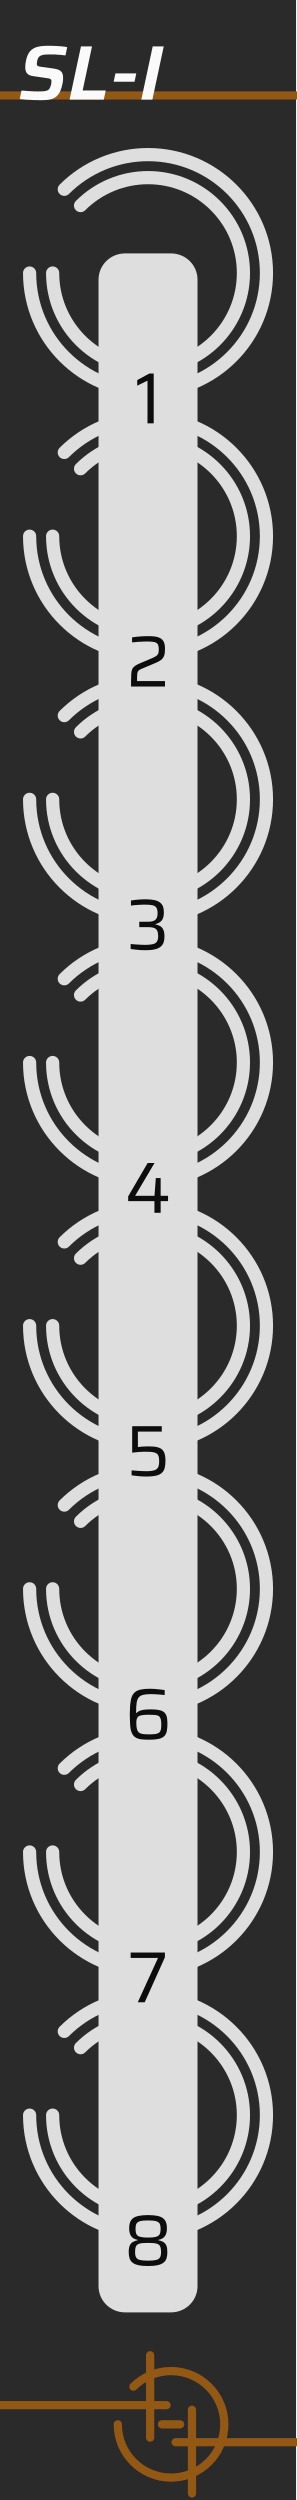
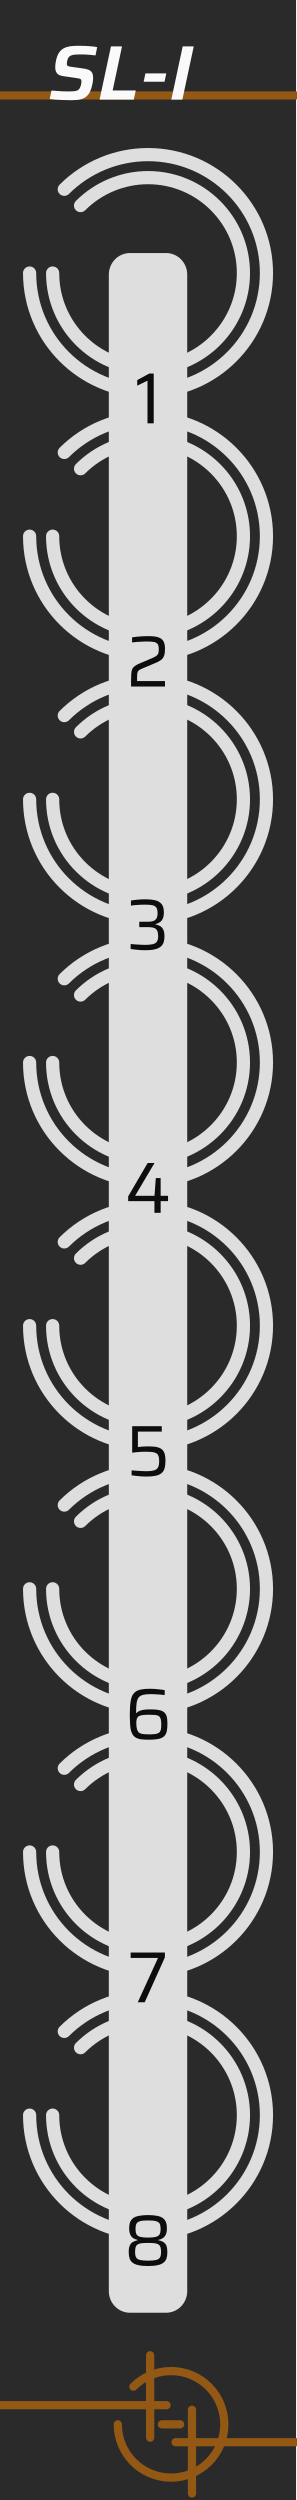
<svg xmlns="http://www.w3.org/2000/svg" width="100%" height="100%" viewBox="0 0 45 380" version="1.1" xml:space="preserve" style="fill-rule:evenodd;clip-rule:evenodd;stroke-linecap:round;stroke-linejoin:round;stroke-miterlimit:1.5;">
  <g id="background" transform="matrix(0.3,0,0,1,0,0)">
    <rect x="0" y="0" width="150" height="380" style="fill:rgb(42,42,42);" />
  </g>
  <g id="not-things-lines" transform="matrix(0.00411803,0,0,0.00411803,-22.2673,355.894)">
    <g transform="matrix(0.978109,0,0,0.959074,7233.25,-101.159)">
      <path d="M4760,3985L9305.27,3985" style="fill:none;stroke:rgb(148,88,21);stroke-width:313.37px;" />
    </g>
    <g transform="matrix(0.970692,0,0,0.959074,7272.62,-101.159)">
      <path d="M4410,2560L-1921.67,2560" style="fill:none;stroke:rgb(148,88,21);stroke-width:314.58px;" />
    </g>
    <g transform="matrix(0.96045,0,0,0.96045,7473.62,-1632.04)">
      <path d="M5226.34,4325L5226.34,7541.25" style="fill:none;stroke:rgb(148,88,21);stroke-width:316.04px;" />
    </g>
    <g transform="matrix(0.959074,0,0,0.960269,7146.63,-1632.54)">
      <path d="M3964.79,5400L3964.79,2232.68" style="fill:none;stroke:rgb(148,88,21);stroke-width:316.3px;" />
    </g>
    <g transform="matrix(0.959074,0,0,0.959074,7323.91,-101.095)">
      <path d="M4235,3297L4935,3297" style="fill:none;stroke:rgb(148,88,21);stroke-width:316.5px;" />
    </g>
    <g transform="matrix(0.950864,0,0,0.950864,7164.38,-150.825)">
      <path d="M3330.5,1915.9C3704.78,1541.63 4221.7,1310 4792.3,1310C5933.49,1310 6860,2236.51 6860,3377.7C6860,4518.9 5933.49,5445.4 4792.3,5445.4C3651.1,5445.4 2724.6,4518.9 2724.6,3377.7" style="fill:none;stroke:rgb(148,88,21);stroke-width:319.23px;" />
    </g>
  </g>
  <g id="input" transform="matrix(1,0,0,1,-4,-10)">
    <g id="controls-background">
-       <g transform="matrix(0.994738,0,0,0.916412,0.229272,29.4938)">
-         <path d="M33.447,25.105L33.447,357.924C33.447,360.032 31.87,361.744 29.928,361.744L22.891,361.744C20.949,361.744 19.373,360.032 19.373,357.924L19.373,25.105C19.373,22.997 20.949,21.285 22.891,21.285L29.928,21.285C31.87,21.285 33.447,22.997 33.447,25.105Z" style="fill:rgb(222,222,222);stroke:rgb(222,222,222);stroke-width:1.05px;" />
+       <g transform="matrix(0.78158,0,0,0.916412,5.85871,29.4938)">
+         <path d="M33.447,24.286L33.447,358.743C33.447,360.399 31.87,361.744 29.928,361.744L22.891,361.744C20.949,361.744 19.373,360.399 19.373,358.743L19.373,24.286C19.373,22.63 20.949,21.285 22.891,21.285L29.928,21.285C31.87,21.285 33.447,22.63 33.447,24.286Z" style="fill:rgb(222,222,222);stroke:rgb(222,222,222);stroke-width:1.17px;" />
      </g>
      <g id="in-8" transform="matrix(1.56522,0,0,1.56522,-14.9783,-168.587)">
        <path d="M15,319.5C15,325.851 20.149,331 26.5,331C32.847,331 38,325.847 38,319.5C38,313.153 32.847,308 26.5,308C23.45,308 20.525,309.212 18.368,311.368C20.525,309.212 23.45,308 26.5,308C32.847,308 38,313.153 38,319.5C38,325.847 32.847,331 26.5,331C20.149,331 15,325.851 15,319.5Z" style="fill:none;stroke:rgb(222,222,222);stroke-width:1.28px;stroke-linecap:butt;stroke-miterlimit:2;" />
      </g>
      <g id="in-7" transform="matrix(1.56522,0,0,1.56522,-14.9783,-145.978)">
        <path d="M15,279.5C15,285.851 20.149,291 26.5,291C32.847,291 38,285.847 38,279.5C38,273.153 32.847,268 26.5,268C23.45,268 20.525,269.212 18.368,271.368C20.525,269.212 23.45,268 26.5,268C32.847,268 38,273.153 38,279.5C38,285.847 32.847,291 26.5,291C20.149,291 15,285.851 15,279.5Z" style="fill:none;stroke:rgb(222,222,222);stroke-width:1.28px;stroke-linecap:butt;stroke-miterlimit:2;" />
      </g>
      <g id="in-6" transform="matrix(1.56522,0,0,1.56522,-14.9783,-123.37)">
        <path d="M15,239.5C15,245.851 20.149,251 26.5,251C32.847,251 38,245.847 38,239.5C38,233.153 32.847,228 26.5,228C23.45,228 20.525,229.212 18.368,231.368C20.525,229.212 23.45,228 26.5,228C32.847,228 38,233.153 38,239.5C38,245.847 32.847,251 26.5,251C20.149,251 15,245.851 15,239.5Z" style="fill:none;stroke:rgb(222,222,222);stroke-width:1.28px;stroke-linecap:butt;stroke-miterlimit:2;" />
      </g>
      <g id="in-5" transform="matrix(1.56522,0,0,1.56522,-14.9783,-100.761)">
        <path d="M15,199.5C15,205.851 20.149,211 26.5,211C32.847,211 38,205.847 38,199.5C38,193.153 32.847,188 26.5,188C23.45,188 20.525,189.212 18.368,191.368C20.525,189.212 23.45,188 26.5,188C32.847,188 38,193.153 38,199.5C38,205.847 32.847,211 26.5,211C20.149,211 15,205.851 15,199.5Z" style="fill:none;stroke:rgb(222,222,222);stroke-width:1.28px;stroke-linecap:butt;stroke-miterlimit:2;" />
      </g>
      <g id="in-4" transform="matrix(1.56522,0,0,1.56522,-14.9783,-78.1522)">
        <path d="M15,159.5C15,165.851 20.149,171 26.5,171C32.847,171 38,165.847 38,159.5C38,153.153 32.847,148 26.5,148C23.45,148 20.525,149.212 18.368,151.368C20.525,149.212 23.45,148 26.5,148C32.847,148 38,153.153 38,159.5C38,165.847 32.847,171 26.5,171C20.149,171 15,165.851 15,159.5Z" style="fill:none;stroke:rgb(222,222,222);stroke-width:1.28px;stroke-linecap:butt;stroke-miterlimit:2;" />
      </g>
      <g id="in-3" transform="matrix(1.56522,0,0,1.56522,-14.9783,-55.5435)">
        <path d="M15,119.5C15,125.851 20.149,131 26.5,131C32.847,131 38,125.847 38,119.5C38,113.153 32.847,108 26.5,108C23.45,108 20.525,109.212 18.368,111.368C20.525,109.212 23.45,108 26.5,108C32.847,108 38,113.153 38,119.5C38,125.847 32.847,131 26.5,131C20.149,131 15,125.851 15,119.5Z" style="fill:none;stroke:rgb(222,222,222);stroke-width:1.28px;stroke-linecap:butt;stroke-miterlimit:2;" />
      </g>
      <g id="in-2" transform="matrix(1.56522,0,0,1.56522,-14.9783,-32.9348)">
        <path d="M15,79.5C15,85.851 20.149,91 26.5,91C32.847,91 38,85.847 38,79.5C38,73.153 32.847,68 26.5,68C23.45,68 20.525,69.212 18.368,71.368C20.525,69.212 23.45,68 26.5,68C32.847,68 38,73.153 38,79.5C38,85.847 32.847,91 26.5,91C20.149,91 15,85.851 15,79.5Z" style="fill:none;stroke:rgb(222,222,222);stroke-width:1.28px;stroke-linecap:butt;stroke-miterlimit:2;" />
      </g>
      <g id="in-1" transform="matrix(1.56522,0,0,1.56522,-14.9783,-10.3261)">
        <path d="M15,39.5C15,45.851 20.149,51 26.5,51C32.847,51 38,45.847 38,39.5C38,33.153 32.847,28 26.5,28C23.45,28 20.525,29.212 18.368,31.368C20.525,29.212 23.45,28 26.5,28C32.847,28 38,33.153 38,39.5C38,45.847 32.847,51 26.5,51C20.149,51 15,45.851 15,39.5Z" style="fill:none;stroke:rgb(222,222,222);stroke-width:1.28px;stroke-linecap:butt;stroke-miterlimit:2;" />
      </g>
-       <g id="in-11" transform="matrix(1.26087,0,0,1.26087,-6.91304,1.69564)">
-         <path d="M15,39.5C15,45.851 20.149,51 26.5,51C32.847,51 38,45.847 38,39.5C38,33.153 32.847,28 26.5,28C23.45,28 20.525,29.212 18.368,31.368C20.525,29.212 23.45,28 26.5,28C32.847,28 38,33.153 38,39.5C38,45.847 32.847,51 26.5,51C20.149,51 15,45.851 15,39.5Z" style="fill:none;stroke:rgb(222,222,222);stroke-width:1.59px;stroke-linecap:butt;stroke-miterlimit:2;" />
-       </g>
      <g id="in-81" transform="matrix(1.26087,0,0,1.26087,-6.91304,-71.3478)">
        <path d="M15,319.5C15,325.851 20.149,331 26.5,331C32.847,331 38,325.847 38,319.5C38,313.153 32.847,308 26.5,308C23.45,308 20.525,309.212 18.368,311.368C20.525,309.212 23.45,308 26.5,308C32.847,308 38,313.153 38,319.5C38,325.847 32.847,331 26.5,331C20.149,331 15,325.851 15,319.5Z" style="fill:none;stroke:rgb(222,222,222);stroke-width:1.59px;stroke-linecap:butt;stroke-miterlimit:2;" />
      </g>
      <g id="in-71" transform="matrix(1.26087,0,0,1.26087,-6.91304,-60.9131)">
        <path d="M15,279.5C15,285.851 20.149,291 26.5,291C32.847,291 38,285.847 38,279.5C38,273.153 32.847,268 26.5,268C23.45,268 20.525,269.212 18.368,271.368C20.525,269.212 23.45,268 26.5,268C32.847,268 38,273.153 38,279.5C38,285.847 32.847,291 26.5,291C20.149,291 15,285.851 15,279.5Z" style="fill:none;stroke:rgb(222,222,222);stroke-width:1.59px;stroke-linecap:butt;stroke-miterlimit:2;" />
      </g>
      <g id="in-61" transform="matrix(1.26087,0,0,1.26087,-6.91304,-50.4783)">
        <path d="M15,239.5C15,245.851 20.149,251 26.5,251C32.847,251 38,245.847 38,239.5C38,233.153 32.847,228 26.5,228C23.45,228 20.525,229.212 18.368,231.368C20.525,229.212 23.45,228 26.5,228C32.847,228 38,233.153 38,239.5C38,245.847 32.847,251 26.5,251C20.149,251 15,245.851 15,239.5Z" style="fill:none;stroke:rgb(222,222,222);stroke-width:1.59px;stroke-linecap:butt;stroke-miterlimit:2;" />
      </g>
      <g id="in-51" transform="matrix(1.26087,0,0,1.26087,-6.91304,-40.0435)">
        <path d="M15,199.5C15,205.851 20.149,211 26.5,211C32.847,211 38,205.847 38,199.5C38,193.153 32.847,188 26.5,188C23.45,188 20.525,189.212 18.368,191.368C20.525,189.212 23.45,188 26.5,188C32.847,188 38,193.153 38,199.5C38,205.847 32.847,211 26.5,211C20.149,211 15,205.851 15,199.5Z" style="fill:none;stroke:rgb(222,222,222);stroke-width:1.59px;stroke-linecap:butt;stroke-miterlimit:2;" />
      </g>
      <g id="in-41" transform="matrix(1.26087,0,0,1.26087,-6.91304,-29.6087)">
        <path d="M15,159.5C15,165.851 20.149,171 26.5,171C32.847,171 38,165.847 38,159.5C38,153.153 32.847,148 26.5,148C23.45,148 20.525,149.212 18.368,151.368C20.525,149.212 23.45,148 26.5,148C32.847,148 38,153.153 38,159.5C38,165.847 32.847,171 26.5,171C20.149,171 15,165.851 15,159.5Z" style="fill:none;stroke:rgb(222,222,222);stroke-width:1.59px;stroke-linecap:butt;stroke-miterlimit:2;" />
      </g>
      <g id="in-31" transform="matrix(1.26087,0,0,1.26087,-6.91304,-19.1739)">
        <path d="M15,119.5C15,125.851 20.149,131 26.5,131C32.847,131 38,125.847 38,119.5C38,113.153 32.847,108 26.5,108C23.45,108 20.525,109.212 18.368,111.368C20.525,109.212 23.45,108 26.5,108C32.847,108 38,113.153 38,119.5C38,125.847 32.847,131 26.5,131C20.149,131 15,125.851 15,119.5Z" style="fill:rgb(222,222,222);stroke:rgb(222,222,222);stroke-width:1.59px;stroke-linecap:butt;stroke-miterlimit:2;" />
      </g>
      <g id="in-21" transform="matrix(1.26087,0,0,1.26087,-6.91304,-8.73914)">
        <path d="M15,79.5C15,85.851 20.149,91 26.5,91C32.847,91 38,85.847 38,79.5C38,73.153 32.847,68 26.5,68C23.45,68 20.525,69.212 18.368,71.368C20.525,69.212 23.45,68 26.5,68C32.847,68 38,73.153 38,79.5C38,85.847 32.847,91 26.5,91C20.149,91 15,85.851 15,79.5Z" style="fill:none;stroke:rgb(222,222,222);stroke-width:1.59px;stroke-linecap:butt;stroke-miterlimit:2;" />
+       </g>
+       <g id="in-11" transform="matrix(1.26087,0,0,1.26087,-6.91304,1.69564)">
+         <path d="M15,39.5C15,45.851 20.149,51 26.5,51C32.847,51 38,45.847 38,39.5C38,33.153 32.847,28 26.5,28C23.45,28 20.525,29.212 18.368,31.368C20.525,29.212 23.45,28 26.5,28C32.847,28 38,33.153 38,39.5C38,45.847 32.847,51 26.5,51C20.149,51 15,45.851 15,39.5Z" style="fill:none;stroke:rgb(222,222,222);stroke-width:1.59px;stroke-linecap:butt;stroke-miterlimit:2;" />
      </g>
    </g>
    <g id="text" transform="matrix(1,0,0,1,42.4702,14.5)">
      <g transform="matrix(1,0,0,1,-15.9642,339.848)">
        <g transform="matrix(11,0,0,11,-3.7565,0)">
          <path d="M0.341,0.008C0.285,0.008 0.239,0.004 0.204,-0.005C0.169,-0.013 0.142,-0.025 0.123,-0.042C0.104,-0.058 0.092,-0.078 0.085,-0.102C0.078,-0.125 0.074,-0.153 0.074,-0.184C0.074,-0.223 0.079,-0.254 0.089,-0.276C0.098,-0.297 0.112,-0.313 0.131,-0.324C0.15,-0.335 0.172,-0.343 0.199,-0.349L0.199,-0.353C0.158,-0.361 0.128,-0.378 0.109,-0.403C0.09,-0.428 0.08,-0.465 0.08,-0.515C0.08,-0.546 0.084,-0.572 0.092,-0.595C0.1,-0.618 0.114,-0.636 0.133,-0.652C0.152,-0.667 0.179,-0.678 0.213,-0.685C0.247,-0.692 0.29,-0.696 0.341,-0.696C0.392,-0.696 0.435,-0.692 0.469,-0.685C0.503,-0.678 0.53,-0.667 0.549,-0.652C0.568,-0.636 0.582,-0.618 0.59,-0.595C0.598,-0.572 0.602,-0.546 0.602,-0.515C0.602,-0.465 0.592,-0.428 0.573,-0.403C0.554,-0.378 0.524,-0.361 0.483,-0.353L0.483,-0.349C0.51,-0.343 0.533,-0.335 0.552,-0.324C0.57,-0.313 0.584,-0.297 0.594,-0.276C0.603,-0.254 0.608,-0.223 0.608,-0.184C0.608,-0.153 0.604,-0.125 0.598,-0.102C0.591,-0.078 0.578,-0.058 0.559,-0.042C0.54,-0.025 0.513,-0.013 0.478,-0.005C0.443,0.004 0.398,0.008 0.341,0.008ZM0.341,-0.066C0.387,-0.066 0.423,-0.069 0.449,-0.075C0.475,-0.08 0.494,-0.092 0.505,-0.109C0.516,-0.126 0.521,-0.152 0.521,-0.187C0.521,-0.214 0.518,-0.236 0.513,-0.253C0.508,-0.269 0.499,-0.281 0.486,-0.29C0.472,-0.299 0.454,-0.304 0.431,-0.307C0.408,-0.31 0.378,-0.311 0.341,-0.311C0.304,-0.311 0.274,-0.31 0.251,-0.307C0.228,-0.304 0.21,-0.299 0.197,-0.29C0.184,-0.281 0.174,-0.269 0.17,-0.253C0.165,-0.236 0.162,-0.214 0.162,-0.187C0.162,-0.152 0.167,-0.126 0.178,-0.109C0.189,-0.092 0.207,-0.08 0.233,-0.075C0.259,-0.069 0.295,-0.066 0.341,-0.066ZM0.341,-0.385C0.388,-0.385 0.424,-0.388 0.449,-0.395C0.474,-0.401 0.491,-0.413 0.501,-0.43C0.51,-0.447 0.515,-0.471 0.515,-0.503C0.515,-0.535 0.511,-0.56 0.502,-0.577C0.493,-0.594 0.475,-0.605 0.451,-0.612C0.426,-0.619 0.389,-0.622 0.341,-0.622C0.293,-0.622 0.257,-0.619 0.232,-0.612C0.207,-0.605 0.19,-0.594 0.181,-0.577C0.172,-0.56 0.168,-0.535 0.168,-0.503C0.168,-0.471 0.173,-0.447 0.182,-0.43C0.191,-0.413 0.209,-0.401 0.234,-0.395C0.259,-0.388 0.294,-0.385 0.341,-0.385Z" style="fill:rgb(13,13,13);fill-rule:nonzero;" />
        </g>
      </g>
      <g transform="matrix(1,0,0,1,-15.9642,299.848)">
        <g transform="matrix(11,0,0,11,-3.0965,0)">
          <path d="M0.139,-0L0.419,-0.613L0.041,-0.613L0.041,-0.688L0.514,-0.688L0.514,-0.621L0.235,-0L0.139,-0Z" style="fill:rgb(13,13,13);fill-rule:nonzero;" />
        </g>
      </g>
      <g transform="matrix(1,0,0,1,-15.9642,259.848)">
        <g transform="matrix(11,0,0,11,-3.6135,0)">
          <path d="M0.347,0.008C0.301,0.008 0.262,0.006 0.23,0.002C0.197,-0.003 0.17,-0.012 0.15,-0.027C0.129,-0.041 0.112,-0.063 0.101,-0.093C0.094,-0.108 0.089,-0.127 0.086,-0.15C0.083,-0.173 0.08,-0.2 0.079,-0.231C0.077,-0.262 0.076,-0.297 0.076,-0.337C0.076,-0.374 0.077,-0.407 0.079,-0.437C0.08,-0.467 0.083,-0.494 0.087,-0.517C0.09,-0.54 0.095,-0.561 0.101,-0.579C0.112,-0.61 0.129,-0.634 0.15,-0.651C0.171,-0.668 0.199,-0.679 0.232,-0.686C0.265,-0.693 0.306,-0.696 0.354,-0.696C0.371,-0.696 0.392,-0.695 0.415,-0.694C0.438,-0.692 0.462,-0.69 0.487,-0.687C0.511,-0.684 0.535,-0.681 0.558,-0.678L0.558,-0.609C0.537,-0.612 0.516,-0.614 0.493,-0.616C0.47,-0.617 0.448,-0.619 0.427,-0.62C0.405,-0.621 0.387,-0.622 0.372,-0.622C0.325,-0.622 0.288,-0.619 0.261,-0.612C0.233,-0.605 0.212,-0.593 0.198,-0.575C0.184,-0.557 0.175,-0.531 0.17,-0.497C0.165,-0.462 0.163,-0.417 0.163,-0.361L0.169,-0.361C0.176,-0.369 0.187,-0.377 0.2,-0.385C0.213,-0.392 0.233,-0.399 0.259,-0.404C0.284,-0.409 0.319,-0.411 0.362,-0.411C0.404,-0.411 0.44,-0.409 0.47,-0.404C0.5,-0.399 0.524,-0.39 0.543,-0.377C0.562,-0.364 0.575,-0.344 0.584,-0.319C0.592,-0.294 0.596,-0.26 0.596,-0.218C0.596,-0.174 0.593,-0.137 0.587,-0.108C0.58,-0.079 0.568,-0.056 0.55,-0.039C0.532,-0.022 0.507,-0.01 0.474,-0.003C0.441,0.004 0.399,0.008 0.347,0.008ZM0.339,-0.066C0.374,-0.066 0.402,-0.067 0.425,-0.07C0.448,-0.073 0.465,-0.079 0.478,-0.088C0.491,-0.097 0.499,-0.11 0.504,-0.127C0.509,-0.144 0.511,-0.168 0.511,-0.199C0.511,-0.231 0.509,-0.256 0.504,-0.275C0.499,-0.294 0.491,-0.308 0.479,-0.317C0.467,-0.326 0.45,-0.331 0.427,-0.334C0.404,-0.336 0.375,-0.337 0.339,-0.337C0.3,-0.337 0.268,-0.335 0.245,-0.331C0.222,-0.327 0.204,-0.321 0.194,-0.312C0.183,-0.303 0.175,-0.291 0.172,-0.277C0.168,-0.263 0.166,-0.246 0.166,-0.226C0.166,-0.189 0.169,-0.16 0.175,-0.139C0.18,-0.118 0.19,-0.102 0.203,-0.091C0.216,-0.08 0.233,-0.074 0.255,-0.071C0.277,-0.068 0.305,-0.066 0.339,-0.066Z" style="fill:rgb(13,13,13);fill-rule:nonzero;" />
        </g>
      </g>
      <g transform="matrix(1,0,0,1,-15.9642,219.848)">
        <g transform="matrix(11,0,0,11,-3.4045,0)">
          <path d="M0.287,0.008C0.266,0.008 0.244,0.007 0.219,0.006C0.194,0.004 0.17,0.002 0.146,-0.001C0.122,-0.003 0.101,-0.006 0.082,-0.009L0.082,-0.078C0.105,-0.076 0.129,-0.074 0.154,-0.072C0.179,-0.07 0.202,-0.069 0.224,-0.068C0.246,-0.067 0.265,-0.066 0.281,-0.066C0.318,-0.066 0.349,-0.068 0.373,-0.073C0.396,-0.077 0.415,-0.084 0.428,-0.095C0.44,-0.105 0.45,-0.119 0.455,-0.137C0.46,-0.154 0.463,-0.176 0.463,-0.203C0.463,-0.232 0.46,-0.256 0.455,-0.274C0.449,-0.291 0.439,-0.304 0.425,-0.313C0.41,-0.322 0.39,-0.328 0.365,-0.331C0.34,-0.334 0.307,-0.335 0.267,-0.335C0.254,-0.335 0.237,-0.335 0.218,-0.334C0.198,-0.333 0.177,-0.331 0.155,-0.329C0.133,-0.327 0.111,-0.325 0.09,-0.322L0.09,-0.688L0.499,-0.688L0.499,-0.613L0.169,-0.613L0.169,-0.399C0.182,-0.401 0.198,-0.403 0.216,-0.405C0.233,-0.406 0.251,-0.407 0.27,-0.408C0.288,-0.409 0.305,-0.409 0.321,-0.409C0.37,-0.409 0.41,-0.405 0.44,-0.397C0.47,-0.389 0.493,-0.377 0.509,-0.36C0.524,-0.343 0.535,-0.322 0.541,-0.298C0.547,-0.273 0.55,-0.245 0.55,-0.213C0.55,-0.172 0.546,-0.138 0.539,-0.11C0.531,-0.081 0.518,-0.059 0.499,-0.042C0.48,-0.025 0.453,-0.012 0.419,-0.004C0.385,0.004 0.341,0.008 0.287,0.008Z" style="fill:rgb(13,13,13);fill-rule:nonzero;" />
        </g>
      </g>
      <g transform="matrix(1,0,0,1,-15.9642,179.848)">
        <g transform="matrix(11,0,0,11,-3.531,0)">
          <path d="M0.409,-0L0.409,-0.161L0.046,-0.161L0.046,-0.227L0.315,-0.688L0.41,-0.688L0.142,-0.235L0.41,-0.235L0.428,-0.48L0.495,-0.48L0.495,-0.235L0.597,-0.235L0.597,-0.161L0.495,-0.161L0.495,-0L0.409,-0Z" style="fill:rgb(13,13,13);fill-rule:nonzero;" />
        </g>
      </g>
      <g transform="matrix(1,0,0,1,-15.9642,139.848)">
        <g transform="matrix(11,0,0,11,-3.3055,0)">
          <path d="M0.264,0.008C0.243,0.008 0.221,0.007 0.196,0.006C0.171,0.004 0.146,0.002 0.123,-0.001C0.099,-0.004 0.078,-0.006 0.06,-0.009L0.06,-0.078C0.083,-0.076 0.106,-0.074 0.131,-0.072C0.156,-0.07 0.179,-0.069 0.201,-0.068C0.223,-0.067 0.242,-0.066 0.258,-0.066C0.297,-0.066 0.331,-0.069 0.358,-0.074C0.385,-0.079 0.406,-0.09 0.42,-0.107C0.433,-0.124 0.44,-0.15 0.44,-0.187C0.44,-0.218 0.436,-0.242 0.427,-0.261C0.418,-0.279 0.404,-0.292 0.385,-0.3C0.366,-0.307 0.34,-0.311 0.308,-0.311L0.179,-0.311L0.179,-0.386L0.308,-0.386C0.331,-0.386 0.351,-0.389 0.37,-0.395C0.389,-0.401 0.404,-0.412 0.415,-0.429C0.426,-0.446 0.432,-0.47 0.432,-0.503C0.432,-0.539 0.426,-0.565 0.414,-0.582C0.402,-0.599 0.383,-0.61 0.356,-0.615C0.329,-0.62 0.293,-0.622 0.248,-0.622C0.23,-0.622 0.21,-0.621 0.188,-0.62C0.166,-0.619 0.144,-0.617 0.123,-0.616C0.101,-0.614 0.081,-0.612 0.064,-0.609L0.064,-0.679C0.082,-0.682 0.103,-0.685 0.126,-0.688C0.149,-0.69 0.173,-0.692 0.198,-0.694C0.223,-0.695 0.245,-0.696 0.265,-0.696C0.314,-0.696 0.354,-0.692 0.387,-0.685C0.42,-0.678 0.446,-0.667 0.465,-0.652C0.484,-0.637 0.498,-0.619 0.507,-0.596C0.515,-0.573 0.519,-0.546 0.519,-0.515C0.519,-0.465 0.509,-0.428 0.489,-0.403C0.468,-0.378 0.439,-0.362 0.402,-0.353L0.402,-0.349C0.427,-0.344 0.449,-0.336 0.468,-0.325C0.487,-0.314 0.501,-0.297 0.512,-0.274C0.522,-0.251 0.527,-0.221 0.527,-0.184C0.527,-0.155 0.524,-0.128 0.517,-0.105C0.509,-0.081 0.497,-0.061 0.478,-0.044C0.459,-0.027 0.433,-0.014 0.399,-0.006C0.364,0.004 0.319,0.008 0.264,0.008Z" style="fill:rgb(13,13,13);fill-rule:nonzero;" />
        </g>
      </g>
      <g transform="matrix(1,0,0,1,-15.9642,99.848)">
        <g transform="matrix(11,0,0,11,-3.355,0)">
          <path d="M0.07,-0L0.07,-0.08C0.07,-0.118 0.071,-0.15 0.073,-0.176C0.074,-0.201 0.079,-0.222 0.086,-0.239C0.093,-0.256 0.105,-0.27 0.121,-0.282C0.136,-0.294 0.158,-0.306 0.187,-0.318L0.368,-0.395C0.392,-0.406 0.41,-0.416 0.422,-0.425C0.434,-0.434 0.442,-0.446 0.447,-0.459C0.451,-0.472 0.453,-0.49 0.453,-0.512C0.453,-0.544 0.448,-0.568 0.439,-0.584C0.429,-0.599 0.412,-0.61 0.388,-0.615C0.363,-0.62 0.329,-0.622 0.284,-0.622C0.268,-0.622 0.249,-0.621 0.226,-0.62C0.203,-0.619 0.179,-0.617 0.154,-0.616C0.129,-0.614 0.106,-0.612 0.084,-0.609L0.084,-0.679C0.103,-0.682 0.126,-0.685 0.152,-0.688C0.177,-0.69 0.204,-0.692 0.232,-0.694C0.259,-0.695 0.285,-0.696 0.31,-0.696C0.342,-0.696 0.372,-0.694 0.399,-0.691C0.426,-0.688 0.451,-0.68 0.472,-0.669C0.493,-0.658 0.51,-0.64 0.522,-0.617C0.533,-0.593 0.539,-0.561 0.539,-0.521C0.539,-0.481 0.535,-0.449 0.527,-0.426C0.518,-0.402 0.505,-0.383 0.487,-0.369C0.468,-0.354 0.444,-0.341 0.414,-0.328L0.208,-0.241C0.191,-0.234 0.178,-0.225 0.171,-0.216C0.163,-0.207 0.158,-0.195 0.156,-0.18C0.154,-0.165 0.153,-0.145 0.153,-0.122L0.153,-0.075L0.539,-0.075L0.539,-0L0.07,-0Z" style="fill:rgb(13,13,13);fill-rule:nonzero;" />
        </g>
      </g>
      <g transform="matrix(1,0,0,1,-15.9642,59.848)">
        <g transform="matrix(11,0,0,11,-2.068,0)">
          <path d="M0.18,-0L0.18,-0.59L0.038,-0.521L0.038,-0.598L0.205,-0.688L0.266,-0.688L0.266,-0L0.18,-0Z" style="fill:rgb(13,13,13);fill-rule:nonzero;" />
        </g>
      </g>
    </g>
  </g>
  <g id="LED" transform="matrix(0.596842,0,0,1.70526,-3.02895,-7.71429)">
    <ellipse cx="72.094" cy="16.252" rx="3.351" ry="1.173" style="fill:rgb(42,42,42);" />
  </g>
  <g transform="matrix(0.00402788,0,0,0.0039495,7.51945,-1.22874)">
    <path d="M-1866.85,3985L9305.27,3985" style="fill:none;stroke:rgb(148,88,21);stroke-width:313.37px;" />
  </g>
-   <g transform="matrix(1,0,0,1,-49.7751,4.90775)">
+   <g transform="matrix(1,0,0,1,-45.2153,4.90775)">
    <g transform="matrix(11.75,0,0,11.75,52.4108,10.2272)">
      <path d="M0.3,0.008C0.271,0.008 0.241,0.007 0.209,0.006C0.176,0.005 0.145,0.003 0.114,0.001C0.083,-0.002 0.056,-0.004 0.031,-0.007L0.054,-0.117C0.078,-0.115 0.103,-0.113 0.129,-0.111C0.155,-0.109 0.18,-0.107 0.205,-0.106C0.229,-0.105 0.25,-0.104 0.267,-0.104C0.289,-0.104 0.308,-0.105 0.324,-0.106C0.339,-0.107 0.353,-0.108 0.364,-0.111C0.375,-0.113 0.385,-0.116 0.394,-0.12C0.401,-0.124 0.407,-0.13 0.412,-0.137C0.417,-0.143 0.421,-0.151 0.425,-0.16C0.429,-0.169 0.432,-0.178 0.435,-0.188C0.437,-0.197 0.439,-0.207 0.44,-0.216C0.44,-0.225 0.441,-0.232 0.441,-0.238C0.441,-0.248 0.439,-0.256 0.434,-0.261C0.429,-0.266 0.421,-0.27 0.409,-0.273C0.397,-0.276 0.38,-0.278 0.358,-0.281L0.206,-0.303C0.166,-0.308 0.139,-0.321 0.124,-0.341C0.109,-0.36 0.102,-0.387 0.102,-0.421C0.102,-0.433 0.103,-0.447 0.105,-0.462C0.107,-0.476 0.11,-0.492 0.113,-0.508C0.122,-0.549 0.135,-0.583 0.152,-0.608C0.169,-0.632 0.189,-0.651 0.214,-0.664C0.238,-0.677 0.266,-0.685 0.299,-0.69C0.331,-0.694 0.367,-0.696 0.406,-0.696C0.435,-0.696 0.464,-0.695 0.494,-0.694C0.524,-0.693 0.552,-0.691 0.579,-0.688C0.606,-0.685 0.628,-0.682 0.645,-0.678L0.623,-0.571C0.604,-0.574 0.583,-0.576 0.56,-0.578C0.536,-0.58 0.512,-0.582 0.487,-0.583C0.462,-0.584 0.439,-0.584 0.417,-0.584C0.396,-0.584 0.379,-0.583 0.364,-0.582C0.349,-0.581 0.336,-0.579 0.325,-0.576C0.314,-0.573 0.305,-0.57 0.297,-0.566C0.289,-0.561 0.282,-0.555 0.276,-0.547C0.27,-0.539 0.265,-0.53 0.262,-0.52C0.259,-0.51 0.256,-0.5 0.255,-0.49C0.253,-0.48 0.252,-0.47 0.252,-0.46C0.252,-0.447 0.257,-0.438 0.267,-0.434C0.276,-0.429 0.293,-0.425 0.318,-0.422L0.465,-0.402C0.488,-0.399 0.51,-0.394 0.529,-0.387C0.548,-0.38 0.564,-0.369 0.575,-0.353C0.586,-0.337 0.592,-0.313 0.592,-0.28C0.592,-0.272 0.592,-0.264 0.591,-0.255C0.59,-0.245 0.589,-0.236 0.588,-0.225C0.586,-0.214 0.584,-0.203 0.581,-0.192C0.571,-0.145 0.558,-0.109 0.541,-0.082C0.524,-0.055 0.503,-0.035 0.48,-0.022C0.457,-0.009 0.43,-0.001 0.4,0.003C0.37,0.006 0.337,0.008 0.3,0.008Z" style="fill:rgb(250,250,250);fill-rule:nonzero;" />
    </g>
    <g transform="matrix(11.75,0,0,11.75,59.9543,10.2272)">
      <path d="M0.034,-0L0.181,-0.688L0.324,-0.688L0.203,-0.118L0.502,-0.118L0.476,-0L0.034,-0Z" style="fill:rgb(250,250,250);fill-rule:nonzero;" />
    </g>
    <g transform="matrix(11.75,0,0,11.75,66.4168,10.2272)">
      <path d="M0.054,-0.231L0.077,-0.339L0.347,-0.339L0.324,-0.231L0.054,-0.231Z" style="fill:rgb(250,250,250);fill-rule:nonzero;" />
    </g>
    <g transform="matrix(11.75,0,0,11.75,70.8583,10.2272)">
      <path d="M0.034,-0L0.181,-0.688L0.324,-0.688L0.177,-0L0.034,-0Z" style="fill:rgb(250,250,250);fill-rule:nonzero;" />
    </g>
  </g>
</svg>
